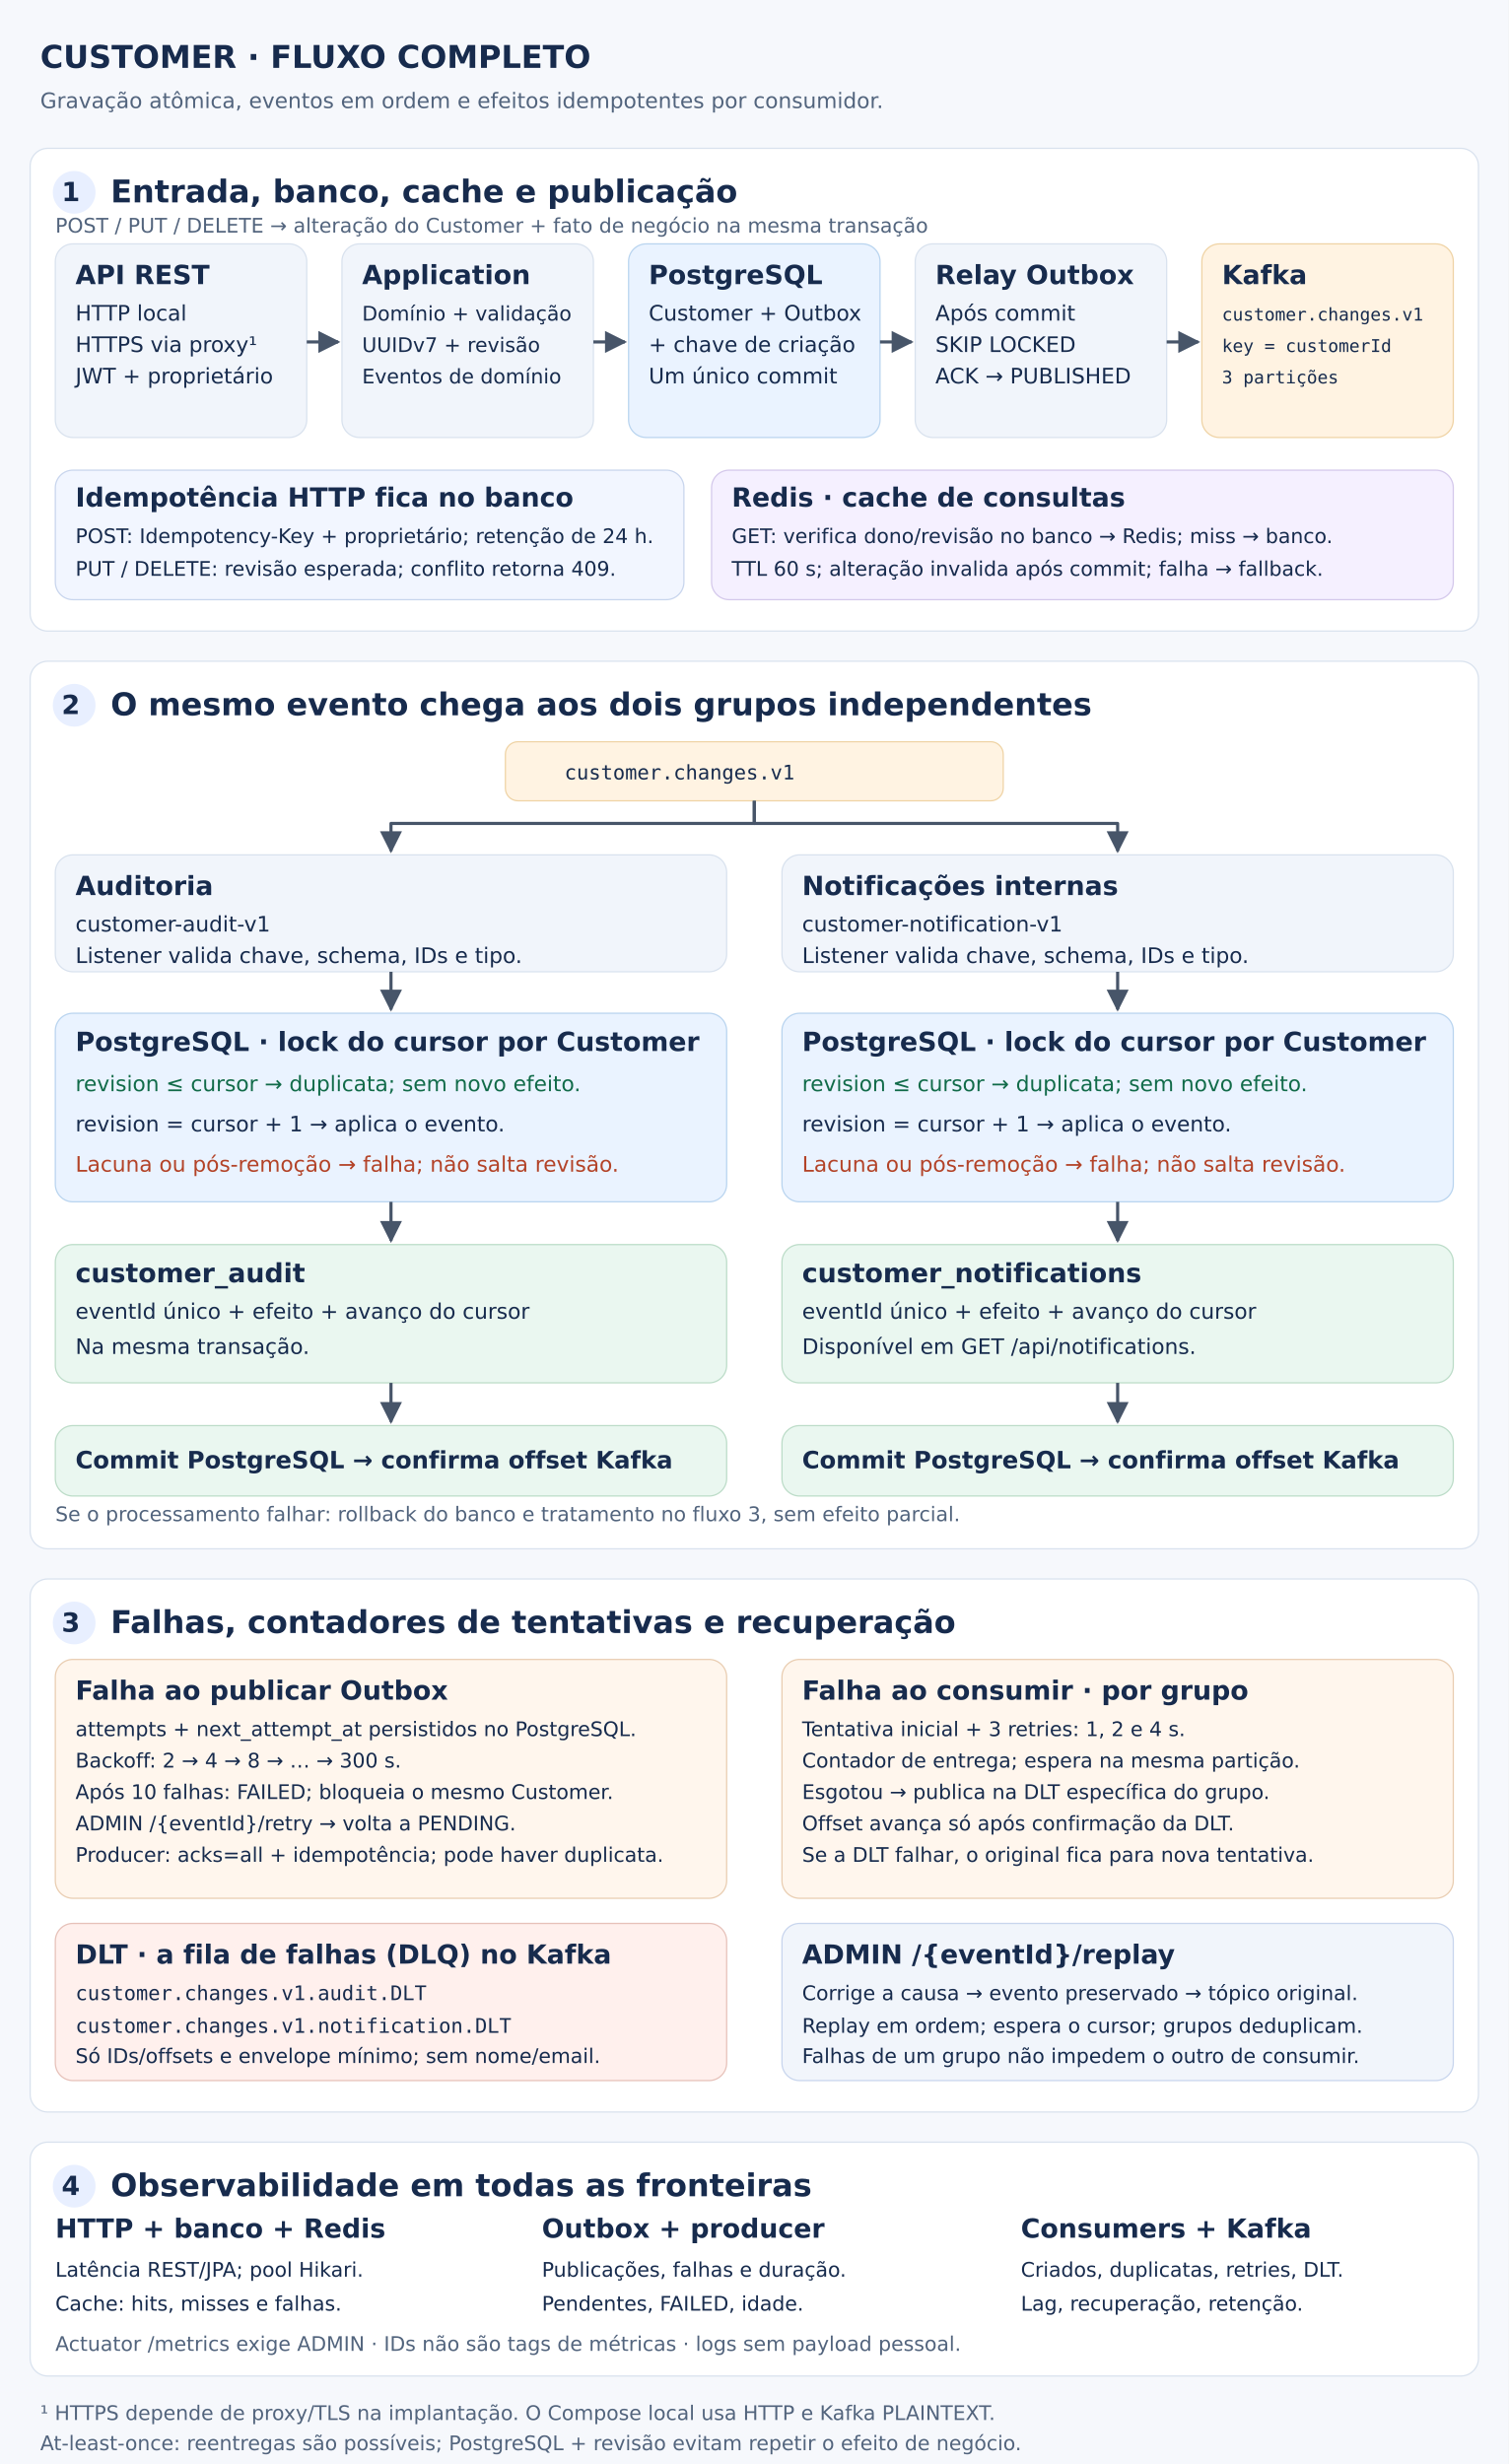
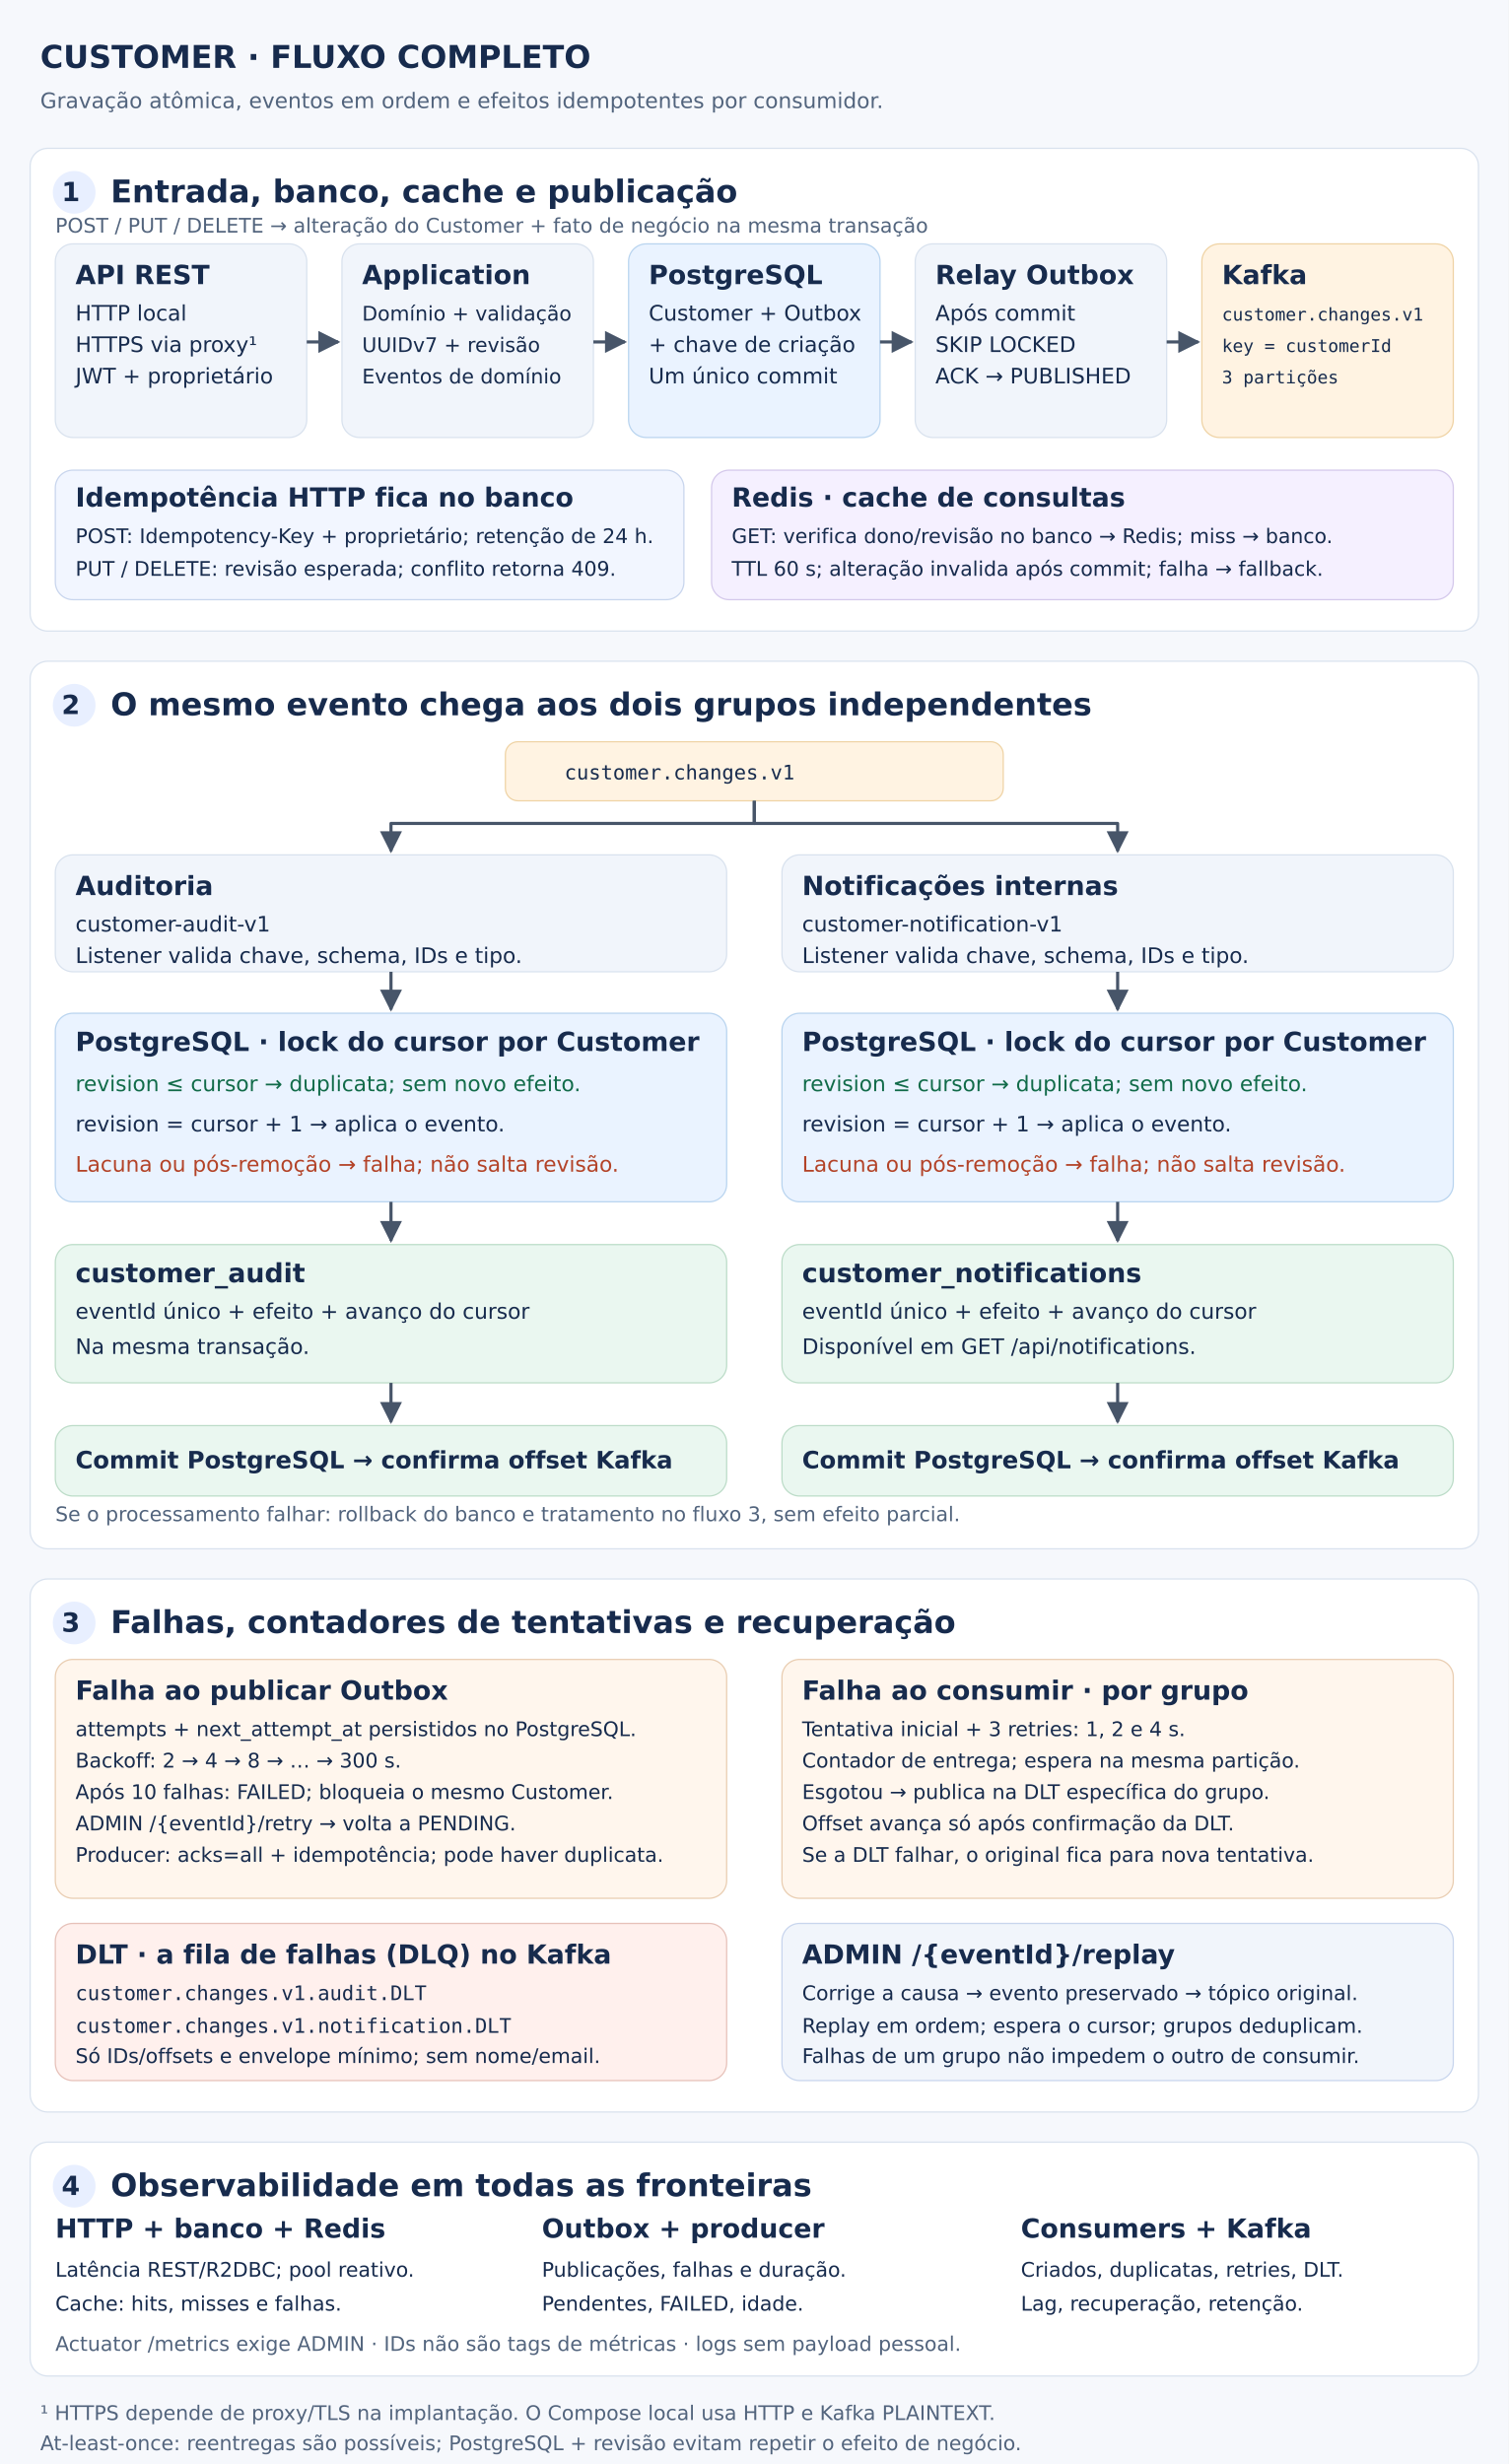
<svg xmlns="http://www.w3.org/2000/svg" width="1200" height="1960" viewBox="0 0 1200 1960" role="img" aria-labelledby="title description">
  <defs>
    <marker id="arrow" viewBox="0 0 10 10" refX="9" refY="5" markerWidth="7" markerHeight="7" orient="auto-start-reverse">
      <path d="M0 0 L10 5 L0 10 Z" fill="#475569" />
    </marker>
  </defs>
  <style>
        text{font-family:DejaVu Sans,Arial,sans-serif;fill:#172b4d}
        .heading{font-weight:700;font-size:25px}.label{font-weight:700;font-size:21px}
        .body{font-size:17px}.small{font-size:16px}.mono{font-family:DejaVu Sans Mono,monospace;font-size:16px}
        .ack{font-weight:700;font-size:19px}.topic{font-family:DejaVu Sans Mono,monospace;font-size:14px}
        .muted{fill:#52647d}.good{fill:#116b49}.bad{fill:#b34328}
        .line{fill:none;stroke:#475569;stroke-width:2.5;marker-end:url(#arrow);stroke-linejoin:round}
    </style>
  <rect width="1200" height="1960" fill="#f6f8fc" />
  <text x="32" y="54" class="heading">CUSTOMER · FLUXO COMPLETO</text>
  <text x="32" y="86" class="body muted">Gravação atômica, eventos em ordem e efeitos idempotentes por consumidor.
    </text>
  <rect x="24" y="118" width="1152" height="384" rx="14" fill="#fff" stroke="#d9e2ee" />
  <circle cx="59" cy="153" r="17" fill="#e8efff" />
  <text x="49" y="160" class="label">1</text>
  <text x="88" y="161" class="heading">Entrada, banco, cache e publicação</text>
  <rect x="44" y="194" width="200" height="154" rx="14" fill="#f1f5fb" stroke="#d9e2ee" />
  <text x="60" y="226" class="label">API REST</text>
  <text x="60" y="255" class="body">HTTP local</text>
  <text x="60" y="280" class="body">HTTPS via proxy¹</text>
  <text x="60" y="305" class="body">JWT + proprietário</text>
  <rect x="272" y="194" width="200" height="154" rx="14" fill="#f1f5fb" stroke="#d9e2ee" />
  <text x="288" y="226" class="label">Application</text>
  <text x="288" y="255" class="small">Domínio + validação</text>
  <text x="288" y="280" class="small">UUIDv7 + revisão</text>
  <text x="288" y="305" class="small">Eventos de domínio</text>
  <rect x="500" y="194" width="200" height="154" rx="14" fill="#eaf3ff" stroke="#b9d4ef" />
  <text x="516" y="226" class="label">PostgreSQL</text>
  <text x="516" y="255" class="body">Customer + Outbox</text>
  <text x="516" y="280" class="body">+ chave de criação</text>
  <text x="516" y="305" class="body">Um único commit</text>
  <rect x="728" y="194" width="200" height="154" rx="14" fill="#f1f5fb" stroke="#d9e2ee" />
  <text x="744" y="226" class="label">Relay Outbox</text>
  <text x="744" y="255" class="body">Após commit</text>
  <text x="744" y="280" class="body">SKIP LOCKED</text>
  <text x="744" y="305" class="body">ACK → PUBLISHED</text>
  <rect x="956" y="194" width="200" height="154" rx="14" fill="#fff3e2" stroke="#efd3a5" />
  <text x="972" y="226" class="label">Kafka</text>
  <text x="972" y="255" class="topic">customer.changes.v1</text>
  <text x="972" y="280" class="topic">key = customerId</text>
  <text x="972" y="305" class="topic">3 partições</text>
  <path d="M244 272 H269" class="line" />
  <path d="M472 272 H497" class="line" />
  <path d="M700 272 H725" class="line" />
  <path d="M928 272 H953" class="line" />
  <text x="44" y="185" class="small muted">POST / PUT / DELETE → alteração do Customer + fato de negócio na mesma
        transação
    </text>
  <rect x="44" y="374" width="500" height="103" rx="14" fill="#f2f6ff" stroke="#c8d5ed" />
  <text x="60" y="403" class="label">Idempotência HTTP fica no banco</text>
  <text x="60" y="432" class="small">POST: Idempotency-Key + proprietário; retenção de 24 h.</text>
  <text x="60" y="458" class="small">PUT / DELETE: revisão esperada; conflito retorna 409.</text>
  <rect x="566" y="374" width="590" height="103" rx="14" fill="#f5f0ff" stroke="#d4c8eb" />
  <text x="582" y="403" class="label">Redis · cache de consultas</text>
  <text x="582" y="432" class="small">GET: verifica dono/revisão no banco → Redis; miss → banco.</text>
  <text x="582" y="458" class="small">TTL 60 s; alteração invalida após commit; falha → fallback.</text>
  <rect x="24" y="526" width="1152" height="706" rx="14" fill="#fff" stroke="#d9e2ee" />
  <circle cx="59" cy="561" r="17" fill="#e8efff" />
  <text x="49" y="568" class="label">2</text>
  <text x="88" y="569" class="heading">O mesmo evento chega aos dois grupos independentes</text>
  <rect x="402" y="590" width="396" height="47" rx="10" fill="#fff3e2" stroke="#efd3a5" />
  <text x="449" y="620" class="mono">customer.changes.v1</text>
  <path d="M600 637 V655 H311 V677" class="line" />
  <path d="M600 637 V655 H889 V677" class="line" />
  <rect x="44" y="680" width="534" height="93" rx="14" fill="#f1f5fb" stroke="#d9e2ee" />
  <text x="60" y="712" class="label">Auditoria</text>
  <text x="60" y="741" class="body">customer-audit-v1</text>
  <text x="60" y="766" class="body">Listener valida chave, schema, IDs e tipo.</text>
  <path d="M311 773 V803" class="line" />
  <rect x="44" y="806" width="534" height="150" rx="14" fill="#eaf3ff" stroke="#b9d4ef" />
  <text x="60" y="836" class="label">PostgreSQL · lock do cursor por Customer</text>
  <text x="60" y="868" class="body good">revision ≤ cursor → duplicata; sem novo efeito.</text>
  <text x="60" y="900" class="body">revision = cursor + 1 → aplica o evento.</text>
  <text x="60" y="932" class="body bad">Lacuna ou pós-remoção → falha; não salta revisão.</text>
  <path d="M311 956 V987" class="line" />
  <rect x="44" y="990" width="534" height="110" rx="14" fill="#eaf7f0" stroke="#bcdcc8" />
  <text x="60" y="1020" class="label">customer_audit</text>
  <text x="60" y="1049" class="body">eventId único + efeito + avanço do cursor</text>
  <text x="60" y="1077" class="body">Na mesma transação.</text>
  <path d="M311 1100 V1131" class="line" />
  <rect x="44" y="1134" width="534" height="56" rx="14" fill="#eaf7f0" stroke="#bcdcc8" />
  <text x="60" y="1168" class="ack">Commit PostgreSQL → confirma offset Kafka</text>
  <rect x="622" y="680" width="534" height="93" rx="14" fill="#f1f5fb" stroke="#d9e2ee" />
  <text x="638" y="712" class="label">Notificações internas</text>
  <text x="638" y="741" class="body">customer-notification-v1</text>
  <text x="638" y="766" class="body">Listener valida chave, schema, IDs e tipo.</text>
  <path d="M889 773 V803" class="line" />
  <rect x="622" y="806" width="534" height="150" rx="14" fill="#eaf3ff" stroke="#b9d4ef" />
  <text x="638" y="836" class="label">PostgreSQL · lock do cursor por Customer</text>
  <text x="638" y="868" class="body good">revision ≤ cursor → duplicata; sem novo efeito.</text>
  <text x="638" y="900" class="body">revision = cursor + 1 → aplica o evento.</text>
  <text x="638" y="932" class="body bad">Lacuna ou pós-remoção → falha; não salta revisão.</text>
  <path d="M889 956 V987" class="line" />
  <rect x="622" y="990" width="534" height="110" rx="14" fill="#eaf7f0" stroke="#bcdcc8" />
  <text x="638" y="1020" class="label">customer_notifications</text>
  <text x="638" y="1049" class="body">eventId único + efeito + avanço do cursor</text>
  <text x="638" y="1077" class="body">Disponível em GET /api/notifications.</text>
  <path d="M889 1100 V1131" class="line" />
  <rect x="622" y="1134" width="534" height="56" rx="14" fill="#eaf7f0" stroke="#bcdcc8" />
  <text x="638" y="1168" class="ack">Commit PostgreSQL → confirma offset Kafka</text>
  <text x="44" y="1210" class="small muted">Se o processamento falhar: rollback do banco e tratamento no fluxo 3, sem
        efeito parcial.
    </text>
  <rect x="24" y="1256" width="1152" height="424" rx="14" fill="#fff" stroke="#d9e2ee" />
  <circle cx="59" cy="1291" r="17" fill="#e8efff" />
  <text x="49" y="1298" class="label">3</text>
  <text x="88" y="1299" class="heading">Falhas, contadores de tentativas e recuperação</text>
  <rect x="44" y="1320" width="534" height="190" rx="14" fill="#fff6ed" stroke="#e9cdb1" />
  <text x="60" y="1352" class="label">Falha ao publicar Outbox</text>
  <text x="60" y="1381" class="small">attempts + next_attempt_at persistidos no PostgreSQL.</text>
  <text x="60" y="1406" class="small">Backoff: 2 → 4 → 8 → … → 300 s.</text>
  <text x="60" y="1431" class="small">Após 10 falhas: FAILED; bloqueia o mesmo Customer.</text>
  <text x="60" y="1456" class="small">ADMIN /{eventId}/retry → volta a PENDING.</text>
  <text x="60" y="1481" class="small">Producer: acks=all + idempotência; pode haver duplicata.</text>
  <rect x="622" y="1320" width="534" height="190" rx="14" fill="#fff6ed" stroke="#e9cdb1" />
  <text x="638" y="1352" class="label">Falha ao consumir · por grupo</text>
  <text x="638" y="1381" class="small">Tentativa inicial + 3 retries: 1, 2 e 4 s.</text>
  <text x="638" y="1406" class="small">Contador de entrega; espera na mesma partição.</text>
  <text x="638" y="1431" class="small">Esgotou → publica na DLT específica do grupo.</text>
  <text x="638" y="1456" class="small">Offset avança só após confirmação da DLT.</text>
  <text x="638" y="1481" class="small">Se a DLT falhar, o original fica para nova tentativa.</text>
  <rect x="44" y="1530" width="534" height="125" rx="14" fill="#fff0ed" stroke="#e6c1b9" />
  <text x="60" y="1562" class="label">DLT · a fila de falhas (DLQ) no Kafka</text>
  <text x="60" y="1591" class="mono">customer.changes.v1.audit.DLT</text>
  <text x="60" y="1617" class="mono">customer.changes.v1.notification.DLT</text>
  <text x="60" y="1641" class="small">Só IDs/offsets e envelope mínimo; sem nome/email.</text>
  <rect x="622" y="1530" width="534" height="125" rx="14" fill="#f1f5fb" stroke="#c8d5ed" />
  <text x="638" y="1562" class="label">ADMIN /{eventId}/replay</text>
  <text x="638" y="1591" class="small">Corrige a causa → evento preservado → tópico original.</text>
  <text x="638" y="1617" class="small">Replay em ordem; espera o cursor; grupos deduplicam.</text>
  <text x="638" y="1641" class="small">Falhas de um grupo não impedem o outro de consumir.</text>
  <rect x="24" y="1704" width="1152" height="186" rx="14" fill="#fff" stroke="#d9e2ee" />
  <circle cx="59" cy="1739" r="17" fill="#e8efff" />
  <text x="49" y="1746" class="label">4</text>
  <text x="88" y="1747" class="heading">Observabilidade em todas as fronteiras</text>
  <text x="44" y="1780" class="label">HTTP + banco + Redis</text>
-   <text x="44" y="1811" class="small">Latência REST/JPA; pool Hikari.</text>
+   <text x="44" y="1811" class="small">Latência REST/R2DBC; pool reativo.</text>
  <text x="44" y="1838" class="small">Cache: hits, misses e falhas.</text>
  <text x="431" y="1780" class="label">Outbox + producer</text>
  <text x="431" y="1811" class="small">Publicações, falhas e duração.</text>
  <text x="431" y="1838" class="small">Pendentes, FAILED, idade.</text>
  <text x="812" y="1780" class="label">Consumers + Kafka</text>
  <text x="812" y="1811" class="small">Criados, duplicatas, retries, DLT.</text>
  <text x="812" y="1838" class="small">Lag, recuperação, retenção.</text>
  <text x="44" y="1870" class="small muted">Actuator /metrics exige ADMIN · IDs não são tags de métricas · logs sem
        payload pessoal.
    </text>
  <text x="32" y="1925" class="small muted">¹ HTTPS depende de proxy/TLS na implantação. O Compose local usa HTTP e
        Kafka PLAINTEXT.
    </text>
  <text x="32" y="1949" class="small muted">At-least-once: reentregas são possíveis; PostgreSQL + revisão evitam
        repetir o efeito de negócio.
    </text>
</svg>
